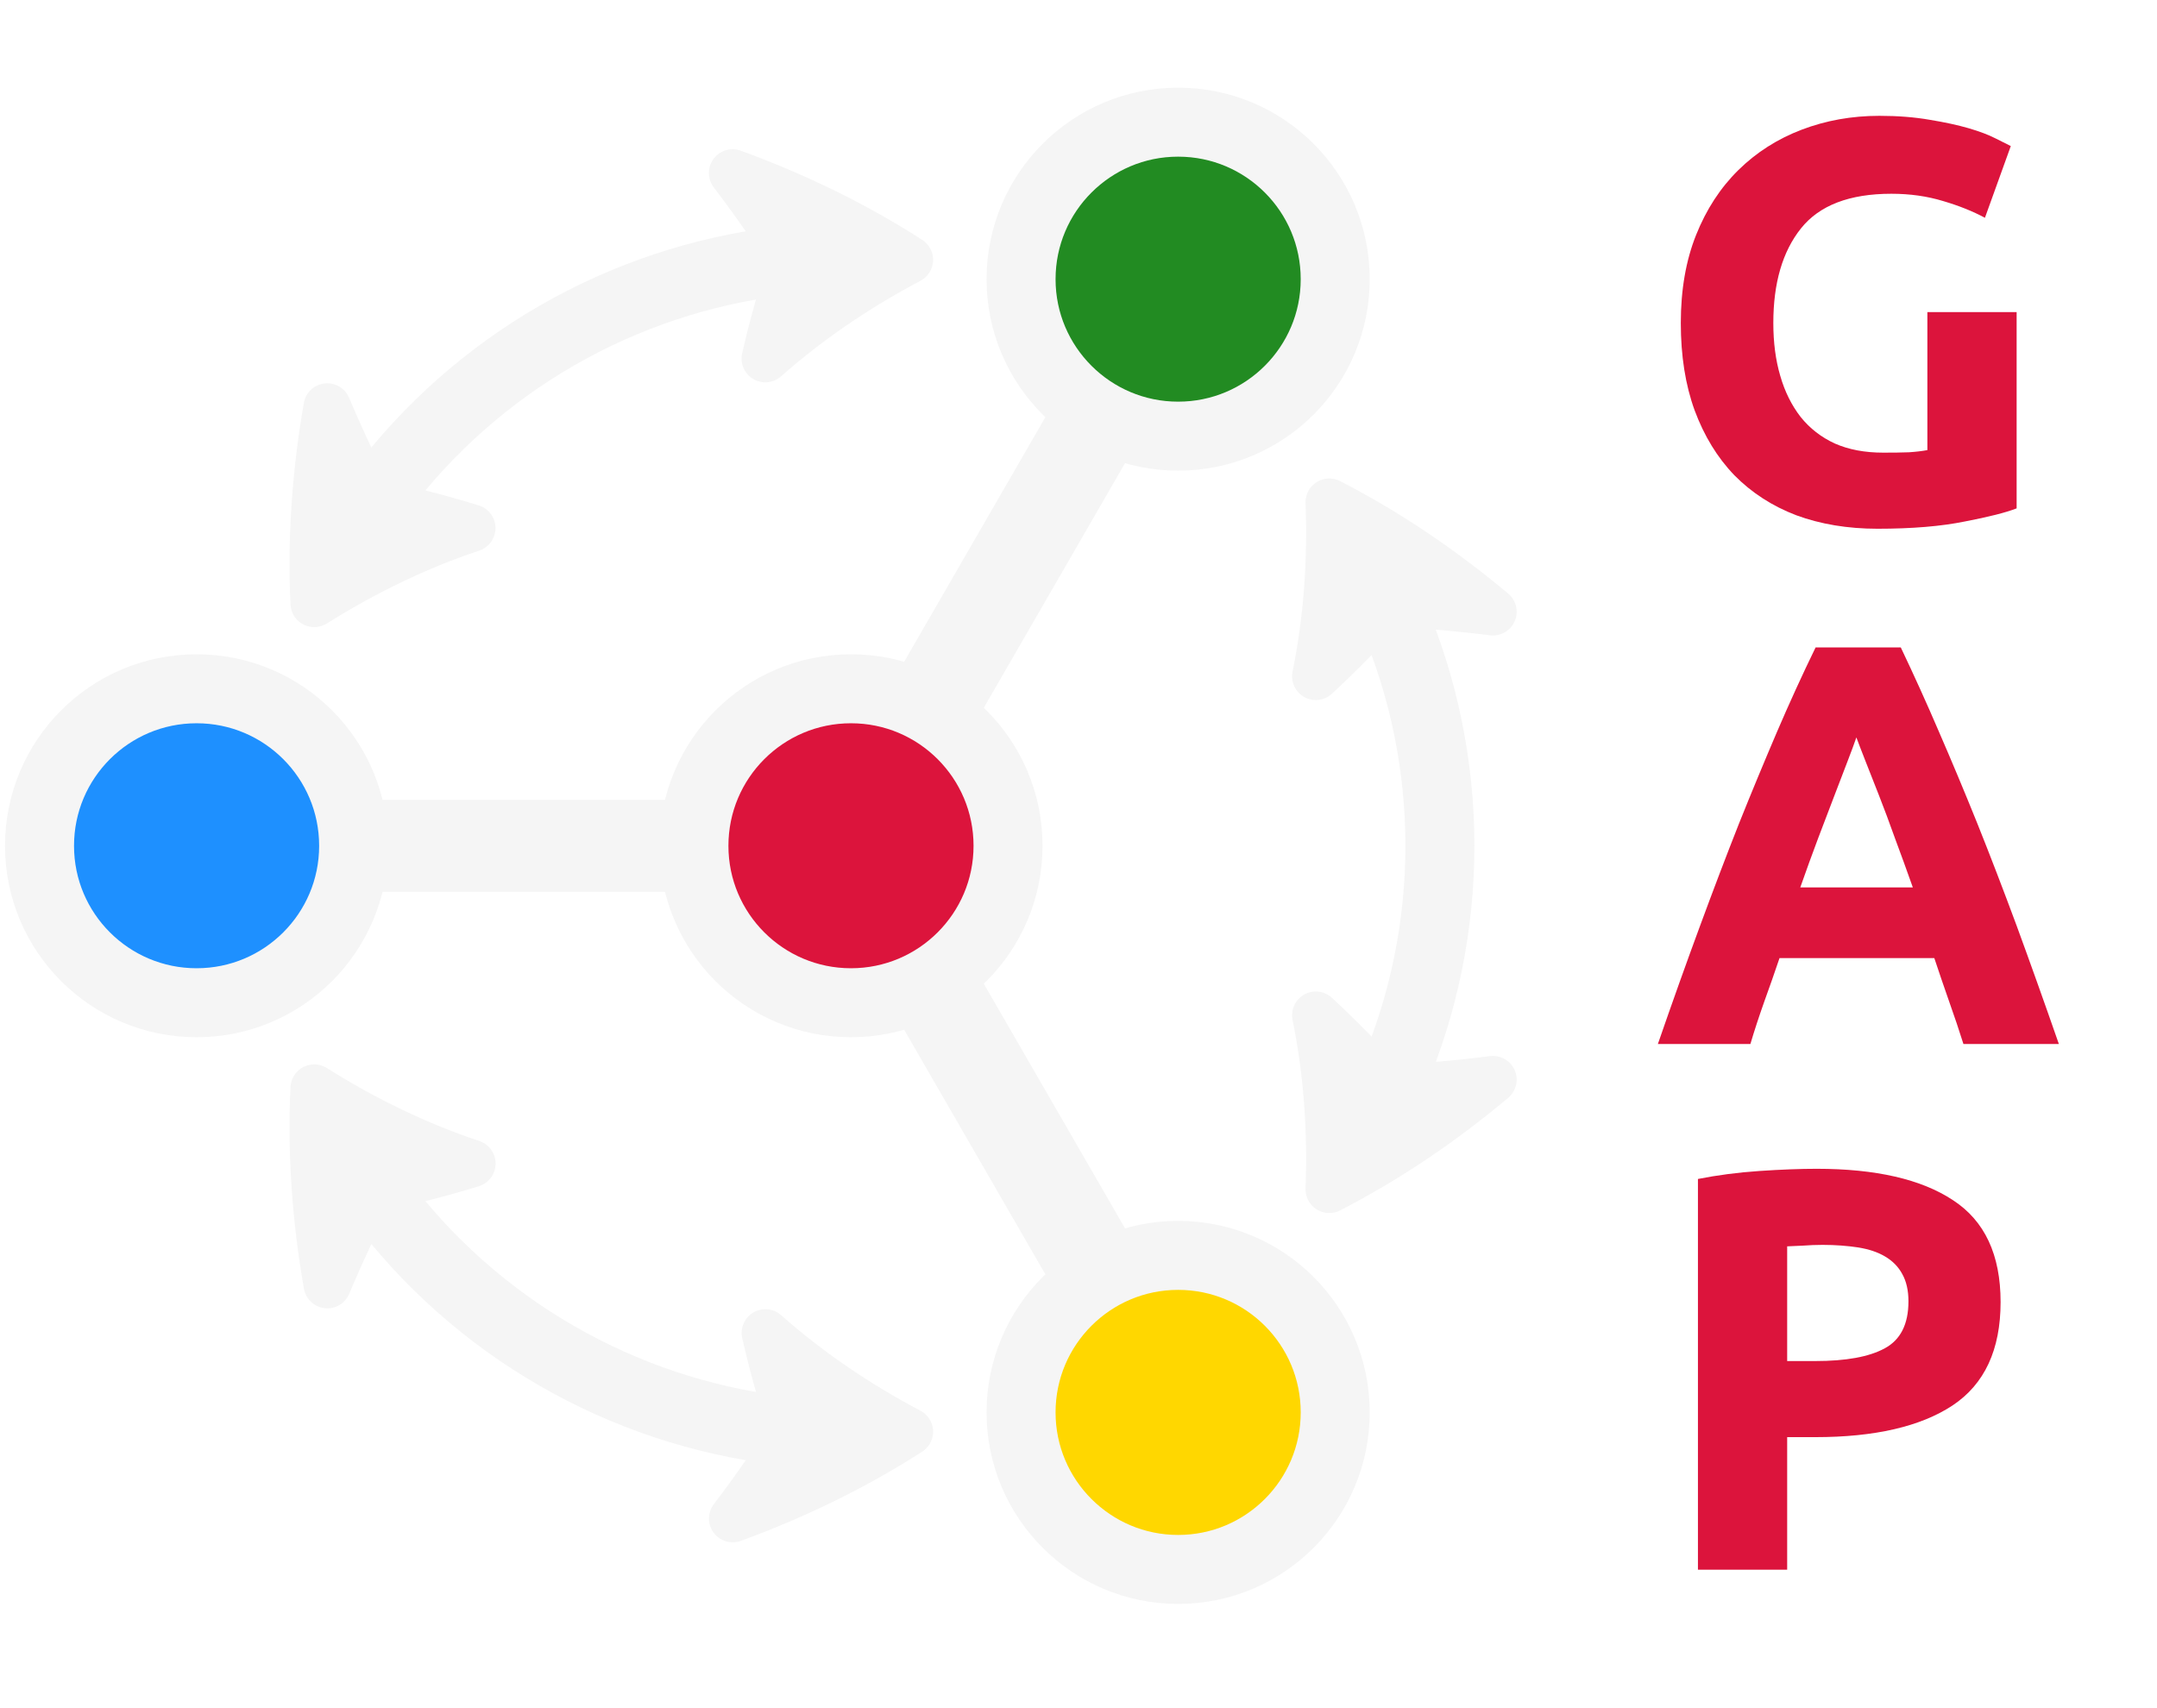
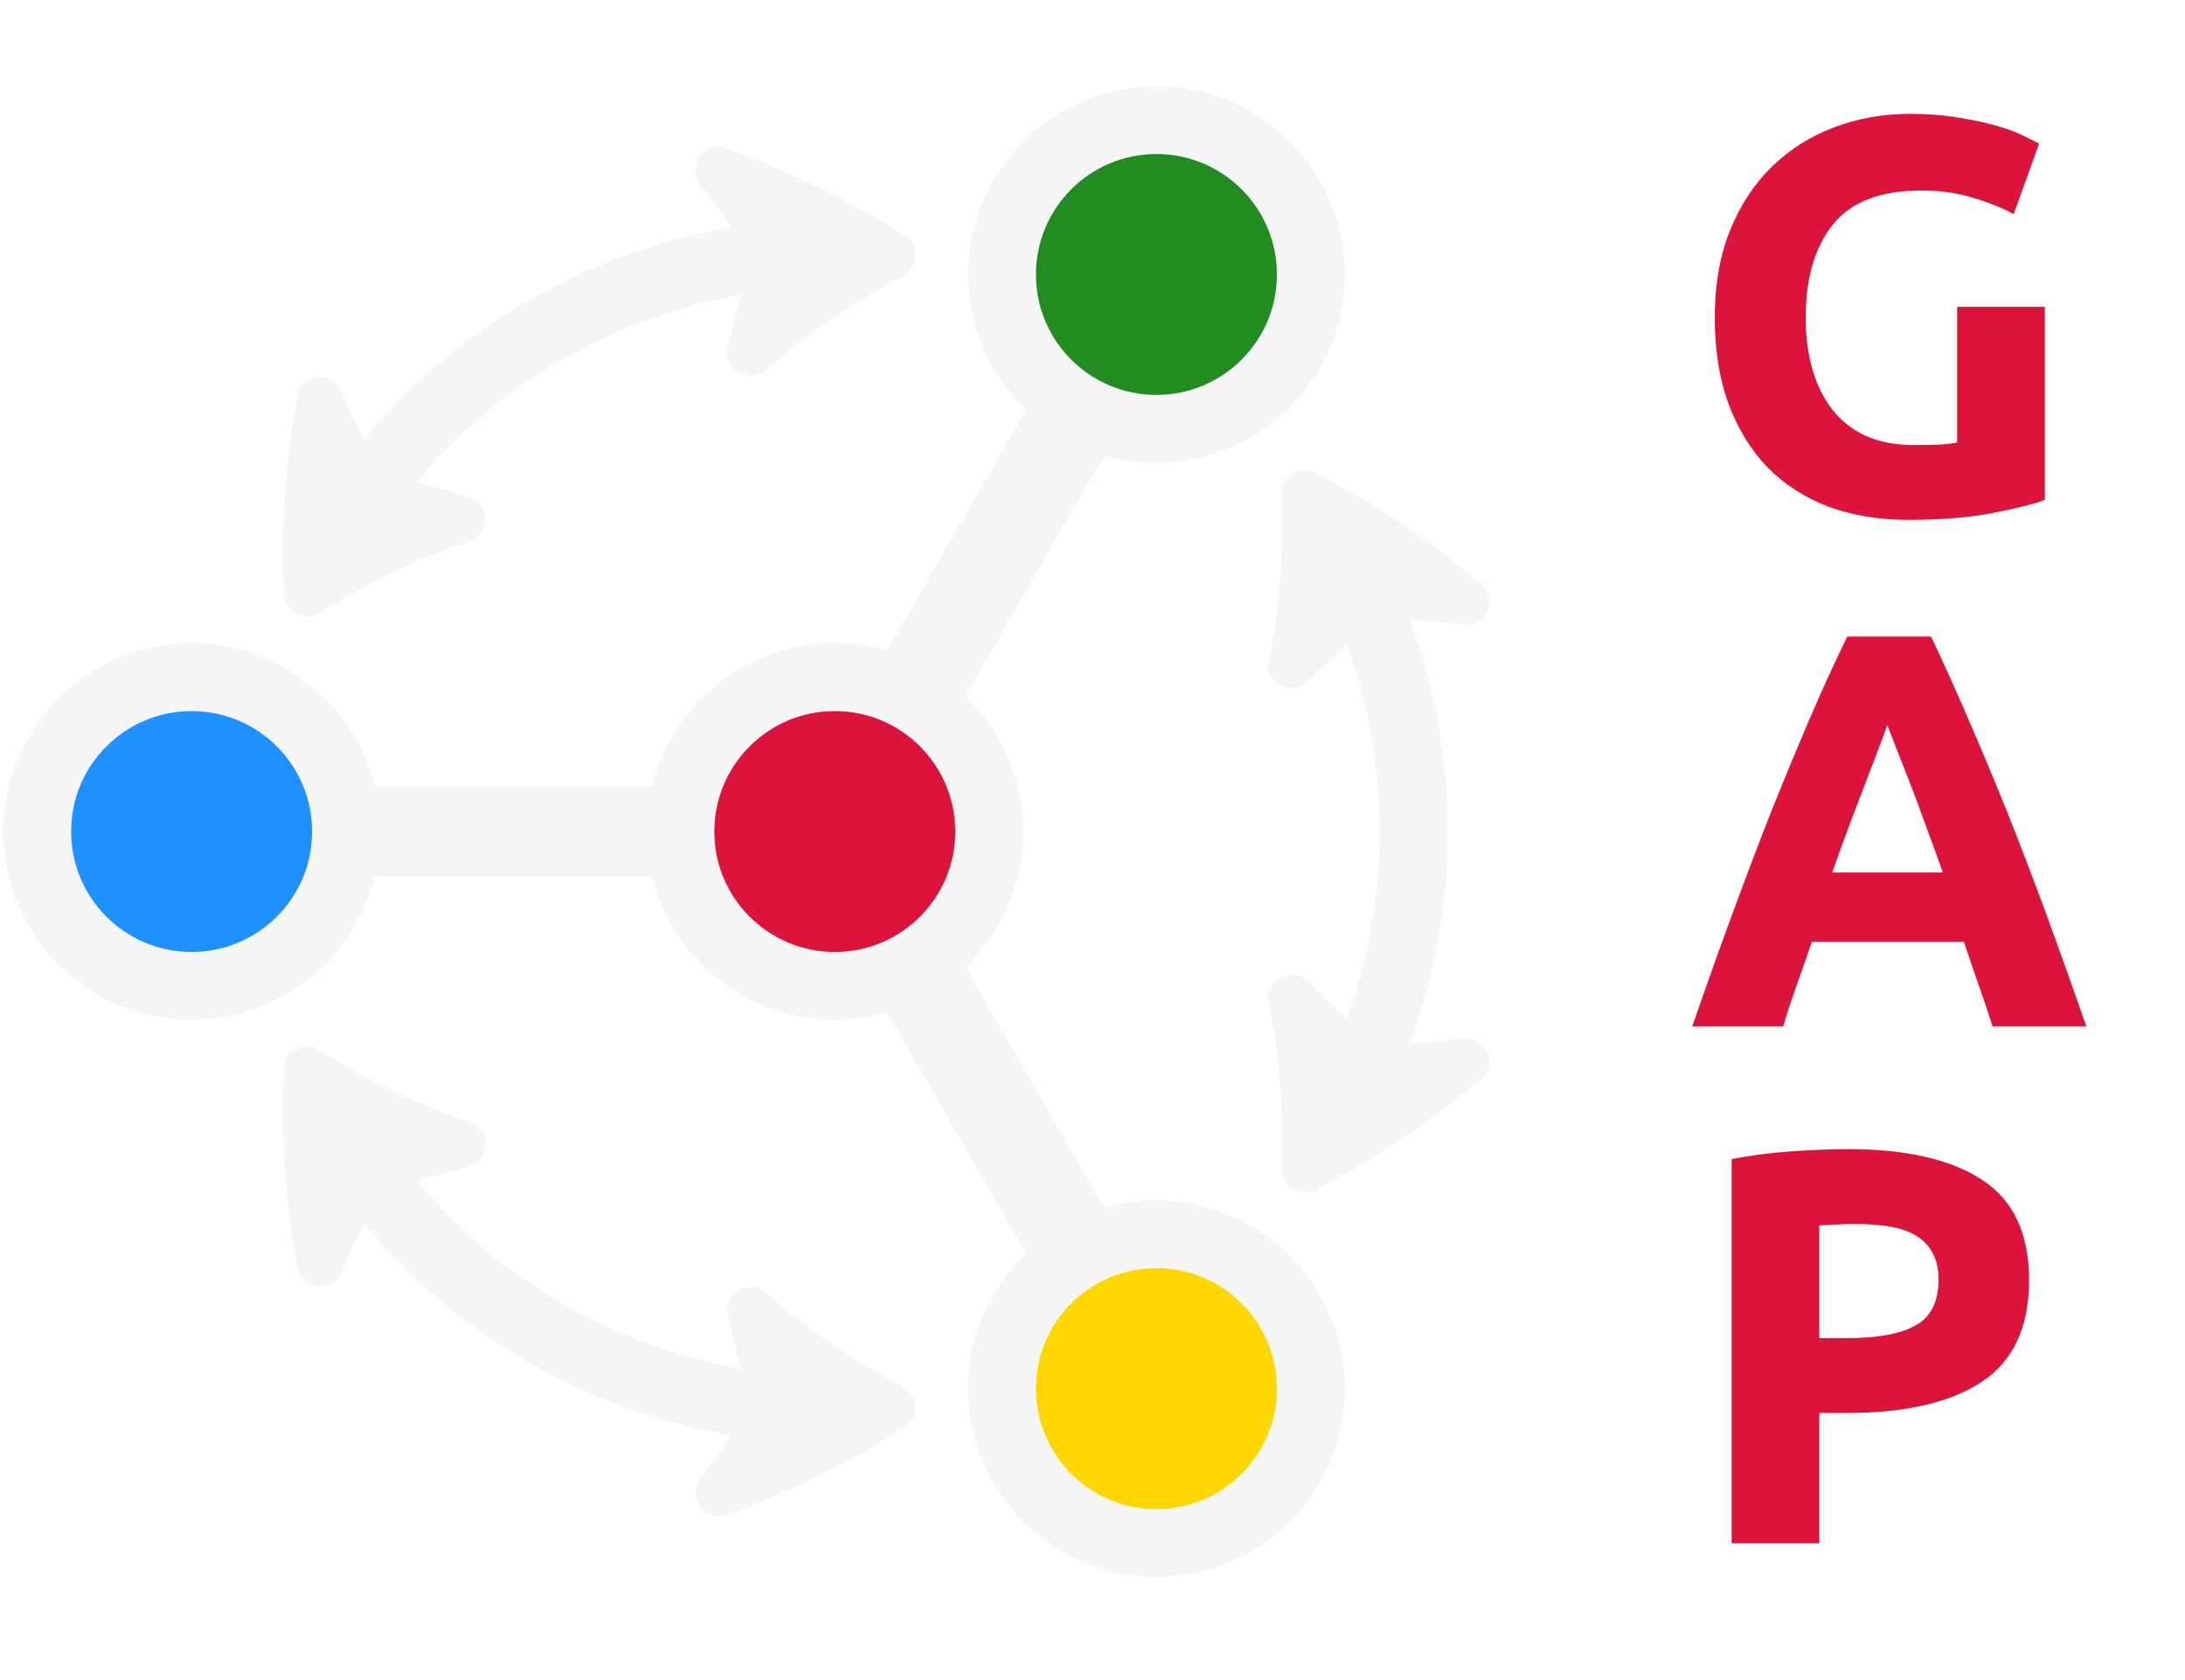
- <svg xmlns="http://www.w3.org/2000/svg" xmlns:xlink="http://www.w3.org/1999/xlink" width="92.537pt" height="73.288pt" viewBox="0 0 92.537 73.288">
+ <svg xmlns="http://www.w3.org/2000/svg" xmlns:xlink="http://www.w3.org/1999/xlink" width="95.371pt" height="73.288pt" viewBox="0 0 95.371 73.288">
  <defs>
    <g>
      <g id="glyph-0-0">
        <path d="M 10.266 -14.062 C 8.473 -14.062 7.18 -13.566 6.391 -12.578 C 5.598 -11.586 5.203 -10.234 5.203 -8.516 C 5.203 -7.68 5.301 -6.926 5.5 -6.25 C 5.695 -5.57 5.988 -4.984 6.375 -4.484 C 6.77 -3.992 7.258 -3.613 7.844 -3.344 C 8.438 -3.082 9.129 -2.953 9.922 -2.953 C 10.348 -2.953 10.711 -2.957 11.016 -2.969 C 11.316 -2.988 11.582 -3.02 11.812 -3.062 L 11.812 -8.984 L 15.641 -8.984 L 15.641 -0.562 C 15.18 -0.383 14.441 -0.195 13.422 0 C 12.41 0.207 11.16 0.312 9.672 0.312 C 8.391 0.312 7.227 0.117 6.188 -0.266 C 5.156 -0.66 4.27 -1.234 3.531 -1.984 C 2.801 -2.742 2.234 -3.672 1.828 -4.766 C 1.43 -5.859 1.234 -7.109 1.234 -8.516 C 1.234 -9.941 1.453 -11.203 1.891 -12.297 C 2.328 -13.391 2.93 -14.316 3.703 -15.078 C 4.473 -15.836 5.379 -16.414 6.422 -16.812 C 7.461 -17.207 8.57 -17.406 9.75 -17.406 C 10.551 -17.406 11.273 -17.348 11.922 -17.234 C 12.566 -17.129 13.117 -17.008 13.578 -16.875 C 14.047 -16.738 14.43 -16.594 14.734 -16.438 C 15.035 -16.289 15.254 -16.18 15.391 -16.109 L 14.281 -13.031 C 13.758 -13.312 13.16 -13.551 12.484 -13.75 C 11.805 -13.957 11.066 -14.062 10.266 -14.062 Z M 10.266 -14.062 " />
      </g>
      <g id="glyph-0-1">
        <path d="M 13.359 0 C 13.172 -0.594 12.969 -1.195 12.75 -1.812 C 12.531 -2.438 12.316 -3.062 12.109 -3.688 L 5.469 -3.688 C 5.258 -3.062 5.039 -2.438 4.812 -1.812 C 4.594 -1.195 4.395 -0.594 4.219 0 L 0.25 0 C 0.883 -1.832 1.488 -3.523 2.062 -5.078 C 2.633 -6.629 3.191 -8.094 3.734 -9.469 C 4.285 -10.844 4.828 -12.148 5.359 -13.391 C 5.891 -14.629 6.441 -15.836 7.016 -17.016 L 10.672 -17.016 C 11.234 -15.836 11.781 -14.629 12.312 -13.391 C 12.852 -12.148 13.398 -10.844 13.953 -9.469 C 14.504 -8.094 15.066 -6.629 15.641 -5.078 C 16.211 -3.523 16.816 -1.832 17.453 0 Z M 8.766 -13.156 C 8.68 -12.906 8.555 -12.566 8.391 -12.141 C 8.234 -11.723 8.047 -11.234 7.828 -10.672 C 7.617 -10.117 7.383 -9.504 7.125 -8.828 C 6.875 -8.16 6.617 -7.457 6.359 -6.719 L 11.188 -6.719 C 10.926 -7.457 10.672 -8.16 10.422 -8.828 C 10.18 -9.504 9.953 -10.117 9.734 -10.672 C 9.516 -11.234 9.32 -11.723 9.156 -12.141 C 8.988 -12.566 8.859 -12.906 8.766 -13.156 Z M 8.766 -13.156 " />
      </g>
      <g id="glyph-0-2">
        <path d="M 7.062 -17.203 C 9.602 -17.203 11.551 -16.754 12.906 -15.859 C 14.27 -14.973 14.953 -13.516 14.953 -11.484 C 14.953 -9.441 14.266 -7.961 12.891 -7.047 C 11.516 -6.141 9.551 -5.688 7 -5.688 L 5.797 -5.688 L 5.797 0 L 1.969 0 L 1.969 -16.766 C 2.801 -16.93 3.68 -17.047 4.609 -17.109 C 5.547 -17.172 6.363 -17.203 7.062 -17.203 Z M 7.312 -13.938 C 7.031 -13.938 6.754 -13.926 6.484 -13.906 C 6.223 -13.895 5.992 -13.883 5.797 -13.875 L 5.797 -8.953 L 7 -8.953 C 8.32 -8.953 9.316 -9.133 9.984 -9.5 C 10.66 -9.863 11 -10.535 11 -11.516 C 11 -11.984 10.91 -12.375 10.734 -12.688 C 10.566 -13 10.32 -13.25 10 -13.438 C 9.688 -13.625 9.301 -13.754 8.844 -13.828 C 8.383 -13.898 7.875 -13.938 7.312 -13.938 Z M 7.312 -13.938 " />
      </g>
    </g>
    <clipPath id="clip-0">
-       <path clip-rule="nonzero" d="M 0.215 0 L 91.863 0 L 91.863 72.582 L 0.215 72.582 Z M 0.215 0 " />
+       <path clip-rule="nonzero" d="M 0.148 0 L 94.602 0 L 94.602 72.582 L 0.148 72.582 Z M 0.148 0 " />
    </clipPath>
    <clipPath id="clip-1">
-       <path clip-rule="nonzero" d="M 0.215 0 L 91.863 0 L 91.863 72.582 L 0.215 72.582 Z M 0.215 0 " />
+       <path clip-rule="nonzero" d="M 0.148 0 L 94.602 0 L 94.602 72.582 L 0.148 72.582 Z M 0.148 0 " />
    </clipPath>
    <clipPath id="clip-2">
-       <path clip-rule="nonzero" d="M 0.215 0 L 86 0 L 86 72.582 L 0.215 72.582 Z M 0.215 0 " />
+       <path clip-rule="nonzero" d="M 0.148 0 L 86 0 L 86 72.582 L 0.148 72.582 Z M 0.148 0 " />
    </clipPath>
    <clipPath id="clip-3">
-       <path clip-rule="nonzero" d="M 1 0 L 91.863 0 L 91.863 61 L 1 61 Z M 1 0 " />
+       <path clip-rule="nonzero" d="M 1 0 L 94.602 0 L 94.602 61 L 1 61 Z M 1 0 " />
    </clipPath>
    <clipPath id="clip-4">
-       <path clip-rule="nonzero" d="M 0.215 0 L 58 0 L 58 72.582 L 0.215 72.582 Z M 0.215 0 " />
+       <path clip-rule="nonzero" d="M 0.148 0 L 57 0 L 57 72.582 L 0.148 72.582 Z M 0.148 0 " />
    </clipPath>
    <clipPath id="clip-5">
-       <path clip-rule="nonzero" d="M 1 12 L 91.863 12 L 91.863 72.582 L 1 72.582 Z M 1 12 " />
+       <path clip-rule="nonzero" d="M 1 12 L 94.602 12 L 94.602 72.582 L 1 72.582 Z M 1 12 " />
    </clipPath>
    <clipPath id="clip-6">
-       <path clip-rule="nonzero" d="M 0.215 0 L 76 0 L 76 64 L 0.215 64 Z M 0.215 0 " />
+       <path clip-rule="nonzero" d="M 0.148 0 L 76 0 L 76 64 L 0.148 64 Z M 0.148 0 " />
    </clipPath>
    <clipPath id="clip-7">
-       <path clip-rule="nonzero" d="M 0.215 9 L 76 9 L 76 72.582 L 0.215 72.582 Z M 0.215 9 " />
+       <path clip-rule="nonzero" d="M 0.148 9 L 76 9 L 76 72.582 L 0.148 72.582 Z M 0.148 9 " />
    </clipPath>
    <clipPath id="clip-8">
-       <path clip-rule="nonzero" d="M 17 0 L 91.863 0 L 91.863 72.582 L 17 72.582 Z M 17 0 " />
+       <path clip-rule="nonzero" d="M 17 0 L 94.602 0 L 94.602 72.582 L 17 72.582 Z M 17 0 " />
    </clipPath>
  </defs>
  <g clip-path="url(#clip-0)">
-     <path fill="none" stroke-width="3.985" stroke-linecap="butt" stroke-linejoin="miter" stroke="rgb(95.999%, 95.999%, 95.999%)" stroke-opacity="1" stroke-miterlimit="10" d="M 2.836 4.909 L 11.34 19.641 " transform="matrix(0.990378, 0, 0, -0.990378, 36.50733, 36.29142)" />
+     <path fill="none" stroke-width="3.985" stroke-linecap="butt" stroke-linejoin="miter" stroke="rgb(95.999%, 95.999%, 95.999%)" stroke-opacity="1" stroke-miterlimit="10" d="M 2.835 4.909 L 11.338 19.641 " transform="matrix(0.990378, 0, 0, -0.990378, 36.43876, 36.29142)" />
  </g>
-   <path fill="none" stroke-width="3.985" stroke-linecap="butt" stroke-linejoin="miter" stroke="rgb(95.999%, 95.999%, 95.999%)" stroke-opacity="1" stroke-miterlimit="10" d="M -5.671 -0.002 L -22.679 -0.002 " transform="matrix(0.990378, 0, 0, -0.990378, 36.50733, 36.29142)" />
+   <path fill="none" stroke-width="3.985" stroke-linecap="butt" stroke-linejoin="miter" stroke="rgb(95.999%, 95.999%, 95.999%)" stroke-opacity="1" stroke-miterlimit="10" d="M -5.669 -0.002 L -22.676 -0.002 " transform="matrix(0.990378, 0, 0, -0.990378, 36.43876, 36.29142)" />
  <g clip-path="url(#clip-1)">
-     <path fill="none" stroke-width="3.985" stroke-linecap="butt" stroke-linejoin="miter" stroke="rgb(95.999%, 95.999%, 95.999%)" stroke-opacity="1" stroke-miterlimit="10" d="M 2.836 -4.908 L 11.34 -19.64 " transform="matrix(0.990378, 0, 0, -0.990378, 36.50733, 36.29142)" />
+     <path fill="none" stroke-width="3.985" stroke-linecap="butt" stroke-linejoin="miter" stroke="rgb(95.999%, 95.999%, 95.999%)" stroke-opacity="1" stroke-miterlimit="10" d="M 2.835 -4.908 L 11.338 -19.64 " transform="matrix(0.990378, 0, 0, -0.990378, 36.43876, 36.29142)" />
  </g>
-   <path fill-rule="nonzero" fill="rgb(86.4%, 7.999%, 23.499%)" fill-opacity="1" d="M 43.246 36.293 C 43.246 32.57 40.23 29.555 36.508 29.555 C 32.785 29.555 29.77 32.57 29.77 36.293 C 29.77 40.012 32.785 43.027 36.508 43.027 C 40.23 43.027 43.246 40.012 43.246 36.293 Z M 43.246 36.293 " />
+   <path fill-rule="nonzero" fill="rgb(86.4%, 7.999%, 23.499%)" fill-opacity="1" d="M 43.176 36.293 C 43.176 32.57 40.16 29.555 36.438 29.555 C 32.719 29.555 29.699 32.57 29.699 36.293 C 29.699 40.012 32.719 43.027 36.438 43.027 C 40.16 43.027 43.176 40.012 43.176 36.293 Z M 43.176 36.293 " />
  <g clip-path="url(#clip-2)">
-     <path fill="none" stroke-width="2.989" stroke-linecap="butt" stroke-linejoin="miter" stroke="rgb(95.999%, 95.999%, 95.999%)" stroke-opacity="1" stroke-miterlimit="10" d="M 6.804 -0.002 C 6.804 3.757 3.759 6.802 0 6.802 C -3.758 6.802 -6.803 3.757 -6.803 -0.002 C -6.803 -3.756 -3.758 -6.801 0 -6.801 C 3.759 -6.801 6.804 -3.756 6.804 -0.002 Z M 6.804 -0.002 " transform="matrix(0.990378, 0, 0, -0.990378, 36.50733, 36.29142)" />
+     <path fill="none" stroke-width="2.989" stroke-linecap="butt" stroke-linejoin="miter" stroke="rgb(95.999%, 95.999%, 95.999%)" stroke-opacity="1" stroke-miterlimit="10" d="M 6.802 -0.002 C 6.802 3.757 3.758 6.802 -0.001 6.802 C -3.756 6.802 -6.805 3.757 -6.805 -0.002 C -6.805 -3.756 -3.756 -6.801 -0.001 -6.801 C 3.758 -6.801 6.802 -3.756 6.802 -0.002 Z M 6.802 -0.002 " transform="matrix(0.990378, 0, 0, -0.990378, 36.43876, 36.29142)" />
  </g>
-   <path fill-rule="nonzero" fill="rgb(13.199%, 54.5%, 13.199%)" fill-opacity="1" d="M 57.281 11.98 C 57.281 8.258 54.266 5.242 50.543 5.242 C 46.824 5.242 43.805 8.258 43.805 11.98 C 43.805 15.699 46.824 18.715 50.543 18.715 C 54.266 18.715 57.281 15.699 57.281 11.98 Z M 57.281 11.98 " />
+   <path fill-rule="nonzero" fill="rgb(13.199%, 54.5%, 13.199%)" fill-opacity="1" d="M 57.215 11.98 C 57.215 8.258 54.195 5.242 50.477 5.242 C 46.754 5.242 43.738 8.258 43.738 11.98 C 43.738 15.699 46.754 18.715 50.477 18.715 C 54.195 18.715 57.215 15.699 57.215 11.98 Z M 57.215 11.98 " />
  <g clip-path="url(#clip-3)">
-     <path fill="none" stroke-width="2.989" stroke-linecap="butt" stroke-linejoin="miter" stroke="rgb(95.999%, 95.999%, 95.999%)" stroke-opacity="1" stroke-miterlimit="10" d="M 20.976 24.547 C 20.976 28.306 17.931 31.351 14.172 31.351 C 10.417 31.351 7.368 28.306 7.368 24.547 C 7.368 20.792 10.417 17.747 14.172 17.747 C 17.931 17.747 20.976 20.792 20.976 24.547 Z M 20.976 24.547 " transform="matrix(0.990378, 0, 0, -0.990378, 36.50733, 36.29142)" />
+     <path fill="none" stroke-width="2.989" stroke-linecap="butt" stroke-linejoin="miter" stroke="rgb(95.999%, 95.999%, 95.999%)" stroke-opacity="1" stroke-miterlimit="10" d="M 20.978 24.547 C 20.978 28.306 17.929 31.351 14.174 31.351 C 10.415 31.351 7.37 28.306 7.37 24.547 C 7.37 20.792 10.415 17.747 14.174 17.747 C 17.929 17.747 20.978 20.792 20.978 24.547 Z M 20.978 24.547 " transform="matrix(0.990378, 0, 0, -0.990378, 36.43876, 36.29142)" />
  </g>
-   <path fill-rule="nonzero" fill="rgb(11.6%, 56.499%, 100%)" fill-opacity="1" d="M 15.172 36.293 C 15.172 32.57 12.156 29.555 8.434 29.555 C 4.711 29.555 1.695 32.57 1.695 36.293 C 1.695 40.012 4.711 43.027 8.434 43.027 C 12.156 43.027 15.172 40.012 15.172 36.293 Z M 15.172 36.293 " />
+   <path fill-rule="nonzero" fill="rgb(11.6%, 56.499%, 100%)" fill-opacity="1" d="M 15.102 36.293 C 15.102 32.57 12.086 29.555 8.363 29.555 C 4.645 29.555 1.625 32.57 1.625 36.293 C 1.625 40.012 4.645 43.027 8.363 43.027 C 12.086 43.027 15.102 40.012 15.102 36.293 Z M 15.102 36.293 " />
  <g clip-path="url(#clip-4)">
-     <path fill="none" stroke-width="2.989" stroke-linecap="butt" stroke-linejoin="miter" stroke="rgb(95.999%, 95.999%, 95.999%)" stroke-opacity="1" stroke-miterlimit="10" d="M -21.543 -0.002 C -21.543 3.757 -24.588 6.802 -28.346 6.802 C -32.105 6.802 -35.15 3.757 -35.15 -0.002 C -35.15 -3.756 -32.105 -6.801 -28.346 -6.801 C -24.588 -6.801 -21.543 -3.756 -21.543 -0.002 Z M -21.543 -0.002 " transform="matrix(0.990378, 0, 0, -0.990378, 36.50733, 36.29142)" />
+     <path fill="none" stroke-width="2.989" stroke-linecap="butt" stroke-linejoin="miter" stroke="rgb(95.999%, 95.999%, 95.999%)" stroke-opacity="1" stroke-miterlimit="10" d="M -21.544 -0.002 C -21.544 3.757 -24.589 6.802 -28.348 6.802 C -32.103 6.802 -35.152 3.757 -35.152 -0.002 C -35.152 -3.756 -32.103 -6.801 -28.348 -6.801 C -24.589 -6.801 -21.544 -3.756 -21.544 -0.002 Z M -21.544 -0.002 " transform="matrix(0.990378, 0, 0, -0.990378, 36.43876, 36.29142)" />
  </g>
-   <path fill-rule="nonzero" fill="rgb(100%, 84.399%, 0%)" fill-opacity="1" d="M 57.281 60.605 C 57.281 56.883 54.266 53.867 50.543 53.867 C 46.824 53.867 43.805 56.883 43.805 60.605 C 43.805 64.324 46.824 67.344 50.543 67.344 C 54.266 67.344 57.281 64.324 57.281 60.605 Z M 57.281 60.605 " />
+   <path fill-rule="nonzero" fill="rgb(100%, 84.399%, 0%)" fill-opacity="1" d="M 57.215 60.605 C 57.215 56.883 54.195 53.867 50.477 53.867 C 46.754 53.867 43.738 56.883 43.738 60.605 C 43.738 64.324 46.754 67.344 50.477 67.344 C 54.195 67.344 57.215 64.324 57.215 60.605 Z M 57.215 60.605 " />
  <g clip-path="url(#clip-5)">
-     <path fill="none" stroke-width="2.989" stroke-linecap="butt" stroke-linejoin="miter" stroke="rgb(95.999%, 95.999%, 95.999%)" stroke-opacity="1" stroke-miterlimit="10" d="M 20.976 -24.55 C 20.976 -20.791 17.931 -17.747 14.172 -17.747 C 10.417 -17.747 7.368 -20.791 7.368 -24.55 C 7.368 -28.305 10.417 -31.354 14.172 -31.354 C 17.931 -31.354 20.976 -28.305 20.976 -24.55 Z M 20.976 -24.55 " transform="matrix(0.990378, 0, 0, -0.990378, 36.50733, 36.29142)" />
+     <path fill="none" stroke-width="2.989" stroke-linecap="butt" stroke-linejoin="miter" stroke="rgb(95.999%, 95.999%, 95.999%)" stroke-opacity="1" stroke-miterlimit="10" d="M 20.978 -24.55 C 20.978 -20.791 17.929 -17.747 14.174 -17.747 C 10.415 -17.747 7.37 -20.791 7.37 -24.55 C 7.37 -28.305 10.415 -31.354 14.174 -31.354 C 17.929 -31.354 20.978 -28.305 20.978 -24.55 Z M 20.978 -24.55 " transform="matrix(0.990378, 0, 0, -0.990378, 36.43876, 36.29142)" />
  </g>
  <g clip-path="url(#clip-6)">
-     <path fill="none" stroke-width="2.989" stroke-linecap="butt" stroke-linejoin="miter" stroke="rgb(95.999%, 95.999%, 95.999%)" stroke-opacity="1" stroke-miterlimit="10" d="M -3.021 25.336 C -9.947 24.512 -16.254 20.867 -20.43 15.282 " transform="matrix(0.990378, 0, 0, -0.990378, 36.50733, 36.29142)" />
+     <path fill="none" stroke-width="2.989" stroke-linecap="butt" stroke-linejoin="miter" stroke="rgb(95.999%, 95.999%, 95.999%)" stroke-opacity="1" stroke-miterlimit="10" d="M -3.019 25.336 C -9.945 24.512 -16.255 20.867 -20.432 15.282 " transform="matrix(0.990378, 0, 0, -0.990378, 36.43876, 36.29142)" />
  </g>
-   <path fill-rule="nonzero" fill="rgb(95.999%, 95.999%, 95.999%)" fill-opacity="1" stroke-width="2.057" stroke-linecap="butt" stroke-linejoin="round" stroke="rgb(95.999%, 95.999%, 95.999%)" stroke-opacity="1" stroke-miterlimit="10" d="M 2.529 25.387 C 0.217 26.874 -2.35 28.136 -5.127 29.15 C -4.192 27.923 -3.317 26.669 -2.508 25.391 C -2.981 23.967 -3.384 22.54 -3.711 21.108 C -1.897 22.713 0.194 24.153 2.529 25.387 Z M 2.529 25.387 " transform="matrix(0.990378, 0, 0, -0.990378, 36.50733, 36.29142)" />
-   <path fill-rule="nonzero" fill="rgb(95.999%, 95.999%, 95.999%)" fill-opacity="1" stroke-width="2.057" stroke-linecap="butt" stroke-linejoin="round" stroke="rgb(95.999%, 95.999%, 95.999%)" stroke-opacity="1" stroke-miterlimit="10" d="M -23.251 10.502 C -21.014 11.906 -18.723 12.999 -16.427 13.764 C -17.831 14.198 -19.267 14.564 -20.734 14.868 C -21.44 16.205 -22.087 17.59 -22.687 19.009 C -23.195 16.103 -23.381 13.247 -23.251 10.502 Z M -23.251 10.502 " transform="matrix(0.990378, 0, 0, -0.990378, 36.50733, 36.29142)" />
+   <path fill-rule="nonzero" fill="rgb(95.999%, 95.999%, 95.999%)" fill-opacity="1" stroke-width="2.057" stroke-linecap="butt" stroke-linejoin="round" stroke="rgb(95.999%, 95.999%, 95.999%)" stroke-opacity="1" stroke-miterlimit="10" d="M 2.531 25.387 C 0.22 26.874 -2.348 28.136 -5.125 29.15 C -4.19 27.923 -3.318 26.669 -2.51 25.391 C -2.983 23.967 -3.381 22.54 -3.713 21.108 C -1.898 22.713 0.196 24.153 2.531 25.387 Z M 2.531 25.387 " transform="matrix(0.990378, 0, 0, -0.990378, 36.43876, 36.29142)" />
+   <path fill-rule="nonzero" fill="rgb(95.999%, 95.999%, 95.999%)" fill-opacity="1" stroke-width="2.057" stroke-linecap="butt" stroke-linejoin="round" stroke="rgb(95.999%, 95.999%, 95.999%)" stroke-opacity="1" stroke-miterlimit="10" d="M -23.248 10.502 C -21.012 11.906 -18.72 12.999 -16.425 13.764 C -17.829 14.198 -19.269 14.564 -20.736 14.868 C -21.438 16.205 -22.089 17.59 -22.684 19.009 C -23.193 16.103 -23.382 13.247 -23.248 10.502 Z M -23.248 10.502 " transform="matrix(0.990378, 0, 0, -0.990378, 36.43876, 36.29142)" />
  <g clip-path="url(#clip-7)">
-     <path fill="none" stroke-width="2.989" stroke-linecap="butt" stroke-linejoin="miter" stroke="rgb(95.999%, 95.999%, 95.999%)" stroke-opacity="1" stroke-miterlimit="10" d="M -20.43 -15.281 C -16.254 -20.866 -9.943 -24.511 -3.021 -25.335 " transform="matrix(0.990378, 0, 0, -0.990378, 36.50733, 36.29142)" />
+     <path fill="none" stroke-width="2.989" stroke-linecap="butt" stroke-linejoin="miter" stroke="rgb(95.999%, 95.999%, 95.999%)" stroke-opacity="1" stroke-miterlimit="10" d="M -20.432 -15.281 C -16.255 -20.866 -9.945 -24.511 -3.019 -25.335 " transform="matrix(0.990378, 0, 0, -0.990378, 36.43876, 36.29142)" />
  </g>
-   <path fill-rule="nonzero" fill="rgb(95.999%, 95.999%, 95.999%)" fill-opacity="1" stroke-width="2.057" stroke-linecap="butt" stroke-linejoin="round" stroke="rgb(95.999%, 95.999%, 95.999%)" stroke-opacity="1" stroke-miterlimit="10" d="M -23.251 -10.501 C -23.381 -13.246 -23.195 -16.106 -22.683 -19.013 C -22.087 -17.593 -21.436 -16.208 -20.734 -14.867 C -19.267 -14.567 -17.827 -14.201 -16.423 -13.767 C -18.723 -13.002 -21.014 -11.909 -23.251 -10.501 Z M -23.251 -10.501 " transform="matrix(0.990378, 0, 0, -0.990378, 36.50733, 36.29142)" />
-   <path fill-rule="nonzero" fill="rgb(95.999%, 95.999%, 95.999%)" fill-opacity="1" stroke-width="2.057" stroke-linecap="butt" stroke-linejoin="round" stroke="rgb(95.999%, 95.999%, 95.999%)" stroke-opacity="1" stroke-miterlimit="10" d="M 2.529 -25.386 C 0.194 -24.152 -1.897 -22.712 -3.707 -21.107 C -3.38 -22.539 -2.981 -23.97 -2.508 -25.39 C -3.317 -26.668 -4.188 -27.923 -5.123 -29.149 C -2.35 -28.139 0.217 -26.873 2.529 -25.386 Z M 2.529 -25.386 " transform="matrix(0.990378, 0, 0, -0.990378, 36.50733, 36.29142)" />
+   <path fill-rule="nonzero" fill="rgb(95.999%, 95.999%, 95.999%)" fill-opacity="1" stroke-width="2.057" stroke-linecap="butt" stroke-linejoin="round" stroke="rgb(95.999%, 95.999%, 95.999%)" stroke-opacity="1" stroke-miterlimit="10" d="M -23.248 -10.501 C -23.382 -13.246 -23.193 -16.106 -22.68 -19.013 C -22.085 -17.593 -21.438 -16.208 -20.736 -14.867 C -19.265 -14.567 -17.829 -14.201 -16.425 -13.767 C -18.72 -13.002 -21.012 -11.909 -23.248 -10.501 Z M -23.248 -10.501 " transform="matrix(0.990378, 0, 0, -0.990378, 36.43876, 36.29142)" />
+   <path fill-rule="nonzero" fill="rgb(95.999%, 95.999%, 95.999%)" fill-opacity="1" stroke-width="2.057" stroke-linecap="butt" stroke-linejoin="round" stroke="rgb(95.999%, 95.999%, 95.999%)" stroke-opacity="1" stroke-miterlimit="10" d="M 2.531 -25.386 C 0.196 -24.152 -1.898 -22.712 -3.709 -21.107 C -3.381 -22.539 -2.979 -23.97 -2.51 -25.39 C -3.318 -26.668 -4.19 -27.923 -5.121 -29.149 C -2.348 -28.139 0.22 -26.873 2.531 -25.386 Z M 2.531 -25.386 " transform="matrix(0.990378, 0, 0, -0.990378, 36.43876, 36.29142)" />
  <g clip-path="url(#clip-8)">
-     <path fill="none" stroke-width="2.989" stroke-linecap="butt" stroke-linejoin="miter" stroke="rgb(95.999%, 95.999%, 95.999%)" stroke-opacity="1" stroke-miterlimit="10" d="M 23.453 -10.051 C 26.198 -3.642 26.198 3.643 23.449 10.052 " transform="matrix(0.990378, 0, 0, -0.990378, 36.50733, 36.29142)" />
+     <path fill="none" stroke-width="2.989" stroke-linecap="butt" stroke-linejoin="miter" stroke="rgb(95.999%, 95.999%, 95.999%)" stroke-opacity="1" stroke-miterlimit="10" d="M 23.451 -10.051 C 26.2 -3.642 26.2 3.643 23.451 10.052 " transform="matrix(0.990378, 0, 0, -0.990378, 36.43876, 36.29142)" />
  </g>
-   <path fill-rule="nonzero" fill="rgb(95.999%, 95.999%, 95.999%)" fill-opacity="1" stroke-width="2.057" stroke-linecap="butt" stroke-linejoin="round" stroke="rgb(95.999%, 95.999%, 95.999%)" stroke-opacity="1" stroke-miterlimit="10" d="M 20.719 -14.883 C 23.165 -13.625 25.543 -12.035 27.807 -10.134 C 26.277 -10.331 24.754 -10.462 23.244 -10.521 C 22.25 -9.401 21.212 -8.34 20.136 -7.342 C 20.621 -9.712 20.818 -12.244 20.719 -14.883 Z M 20.719 -14.883 " transform="matrix(0.990378, 0, 0, -0.990378, 36.50733, 36.29142)" />
-   <path fill-rule="nonzero" fill="rgb(95.999%, 95.999%, 95.999%)" fill-opacity="1" stroke-width="2.057" stroke-linecap="butt" stroke-linejoin="round" stroke="rgb(95.999%, 95.999%, 95.999%)" stroke-opacity="1" stroke-miterlimit="10" d="M 20.719 14.884 C 20.818 12.245 20.621 9.713 20.136 7.343 C 21.212 8.34 22.25 9.401 23.244 10.522 C 24.754 10.462 26.277 10.332 27.807 10.139 C 25.543 12.036 23.165 13.626 20.719 14.884 Z M 20.719 14.884 " transform="matrix(0.990378, 0, 0, -0.990378, 36.50733, 36.29142)" />
+   <path fill-rule="nonzero" fill="rgb(95.999%, 95.999%, 95.999%)" fill-opacity="1" stroke-width="2.057" stroke-linecap="butt" stroke-linejoin="round" stroke="rgb(95.999%, 95.999%, 95.999%)" stroke-opacity="1" stroke-miterlimit="10" d="M 20.722 -14.883 C 23.163 -13.625 25.541 -12.035 27.809 -10.134 C 26.279 -10.331 24.756 -10.462 23.242 -10.521 C 22.248 -9.401 21.211 -8.34 20.134 -7.342 C 20.619 -9.712 20.82 -12.244 20.722 -14.883 Z M 20.722 -14.883 " transform="matrix(0.990378, 0, 0, -0.990378, 36.43876, 36.29142)" />
+   <path fill-rule="nonzero" fill="rgb(95.999%, 95.999%, 95.999%)" fill-opacity="1" stroke-width="2.057" stroke-linecap="butt" stroke-linejoin="round" stroke="rgb(95.999%, 95.999%, 95.999%)" stroke-opacity="1" stroke-miterlimit="10" d="M 20.722 14.884 C 20.82 12.245 20.619 9.713 20.134 7.343 C 21.211 8.34 22.248 9.401 23.242 10.522 C 24.756 10.462 26.279 10.332 27.805 10.139 C 25.541 12.036 23.163 13.626 20.722 14.884 Z M 20.722 14.884 " transform="matrix(0.990378, 0, 0, -0.990378, 36.43876, 36.29142)" />
  <g fill="rgb(86.4%, 7.999%, 23.499%)" fill-opacity="1">
-     <use xlink:href="#glyph-0-0" x="70.874" y="22.376" />
+     <use xlink:href="#glyph-0-0" x="73.613" y="22.376" />
  </g>
  <g fill="rgb(86.4%, 7.999%, 23.499%)" fill-opacity="1">
-     <use xlink:href="#glyph-0-1" x="70.874" y="44.798" />
+     <use xlink:href="#glyph-0-1" x="73.613" y="44.798" />
  </g>
  <g fill="rgb(86.4%, 7.999%, 23.499%)" fill-opacity="1">
-     <use xlink:href="#glyph-0-2" x="70.874" y="67.355" />
+     <use xlink:href="#glyph-0-2" x="73.613" y="67.355" />
  </g>
</svg>
